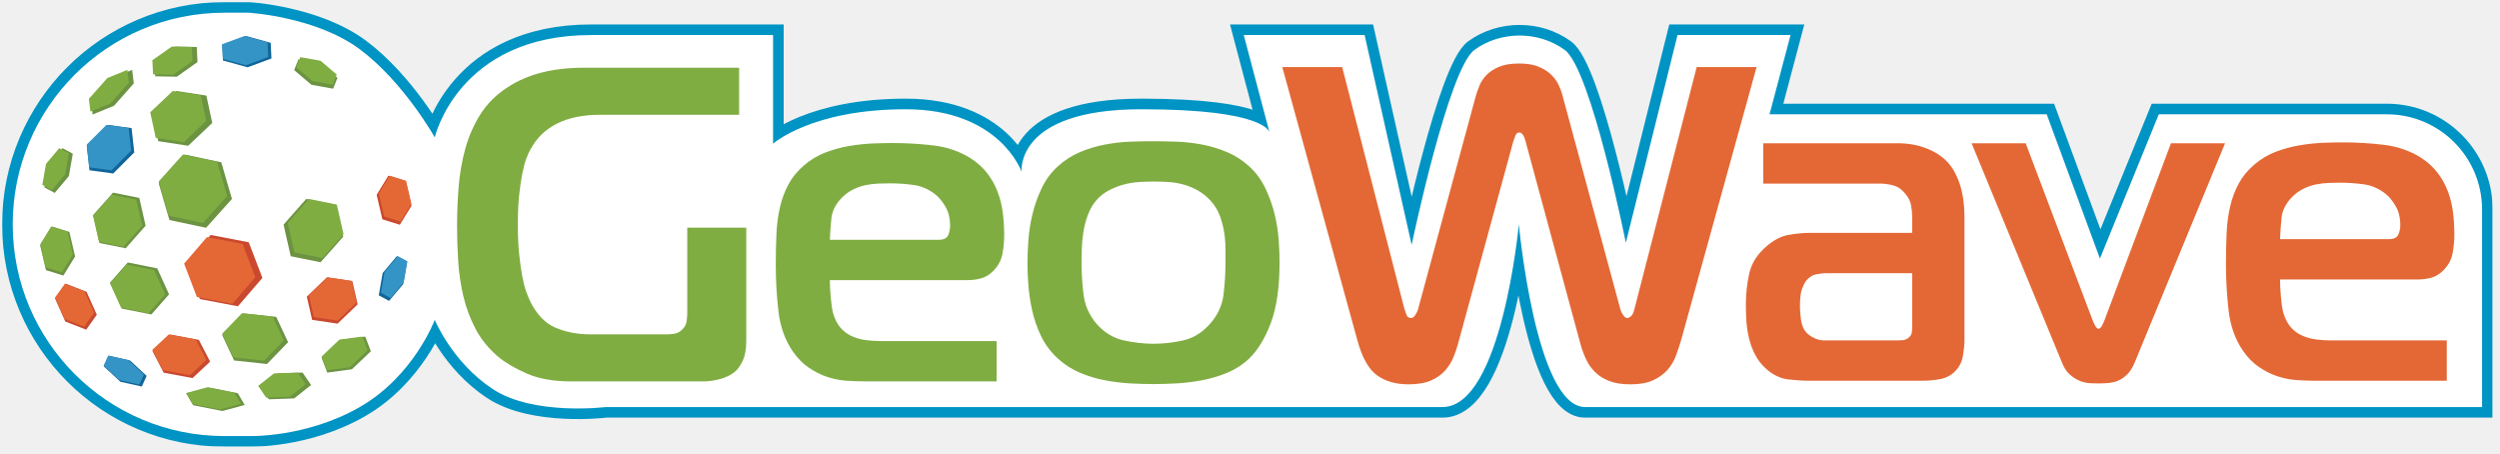
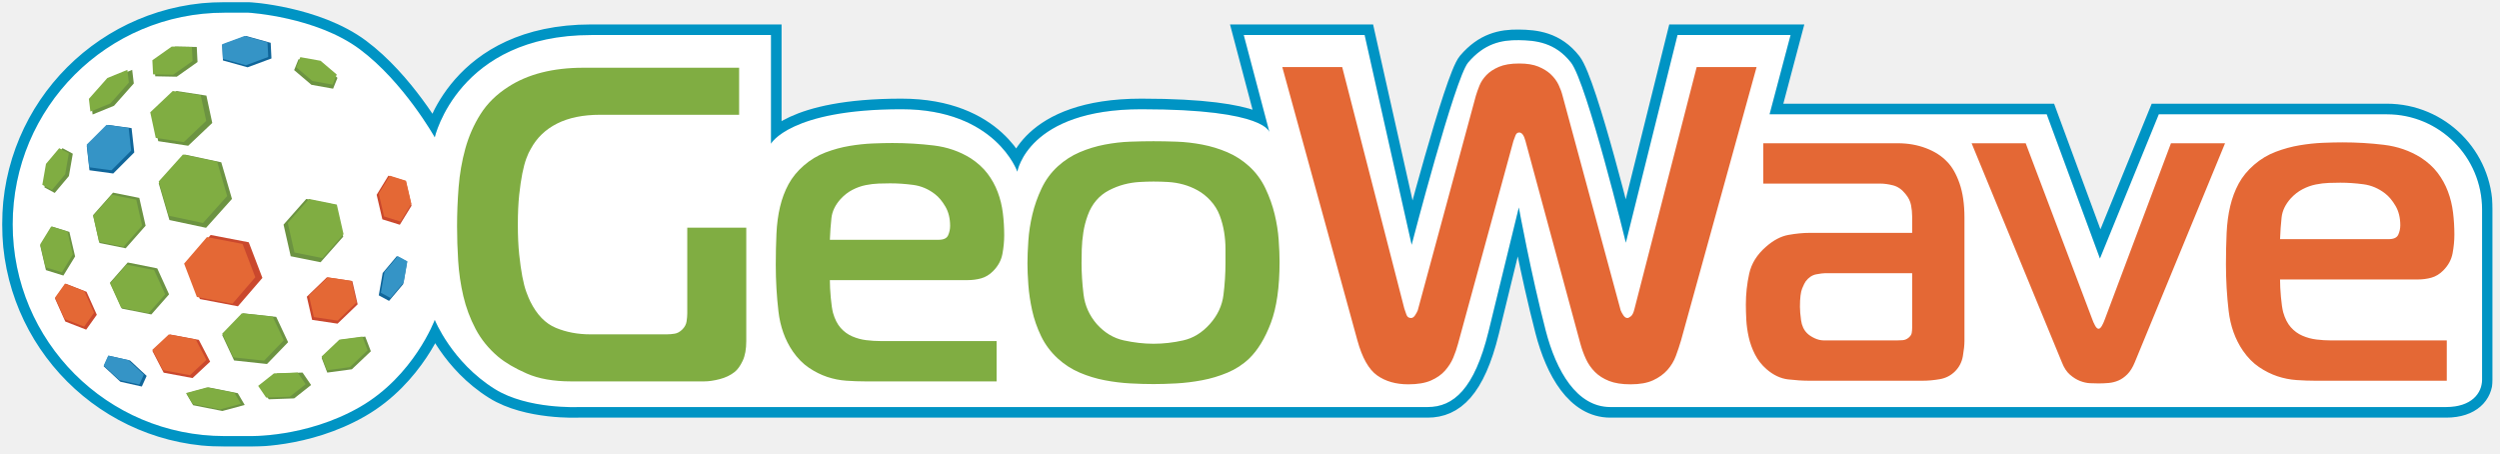
<svg xmlns="http://www.w3.org/2000/svg" xmlns:xlink="http://www.w3.org/1999/xlink" width="1181px" height="214px" viewBox="0 0 1181 214" version="1.1">
  <defs>
-     <path d="M6,106 C6,50.772 50.776,6 106.01,6 L117.467,6 C117.467,6 149.301,7.826 170.041,23.271 C190.781,38.717 205.467,64.881 205.467,64.881 C205.467,64.881 216.504,16.549 279.41,16.549 C291.044,16.549 365.355,16.549 365.355,16.549 L365.355,67.881 C365.355,67.881 383.43,51.604 428.021,51.604 C472.613,51.604 482.781,81.104 482.781,81.104 C482.781,81.104 479.5,51.604 539.41,51.604 C599.32,51.604 600,62.715 600,62.715 L587.781,16.549 L644.91,16.549 L667.133,115.641 C667.133,115.641 684.502,32.512 696.818,23.549 C709.135,14.586 726.93,14.457 739.447,23.549 C751.965,32.641 768.354,114.641 768.354,114.641 L792.779,16.549 L846.207,16.549 L836.281,53.992 L967.262,53.992 L992.41,122.121 L1020.225,53.992 L1128.002,53.992 C1152.853,53.992 1173,74.139 1173,98.989 L1173,192.289 L749.073,192.289 C725.783,192.289 717.783,106.006 717.783,106.006 C717.783,106.006 709.783,192.289 681.739,192.289 L286.329,192.289 C286.329,192.289 252.107,196.54 232.821,183.769 C213.536,170.997 205.467,151.109 205.467,151.109 C205.467,151.109 195.596,177.614 170.041,192.289 C144.486,206.964 117.467,206 117.467,206 L106.01,206 C50.776,206 6,161.225 6,106 L6,106 Z" id="path-1" />
+     <path d="M6,106 C6,50.772 50.776,6 106.01,6 L117.467,6 C117.467,6 149.301,7.826 170.041,23.271 C190.781,38.717 205.467,64.881 205.467,64.881 C205.467,64.881 216.504,16.549 279.41,16.549 C291.044,16.549 364.355,16.549 364.355,16.549 L364.355,67.881 C364.355,67.881 373.253,51.604 426.021,51.604 C470.613,51.604 480.781,81.104 480.781,81.104 C480.781,81.104 485.692,51.604 539.41,51.604 C599.32,51.604 600,62.715 600,62.715 L587.781,16.549 L644.91,16.549 L667.133,115.641 C667.133,115.641 687.611,36.841 693.818,29.549 C701.479,20.549 709.467,18.85 717.783,18.966 C725.689,19.076 734.929,19.966 742.433,29.549 C749.937,39.132 768.354,114.641 768.354,114.641 L792.779,16.549 L846.207,16.549 L836.281,53.992 L967.262,53.992 L992.41,122.121 L1020.225,53.992 L1128.002,53.992 C1152.853,53.992 1173,74.136 1173,98.984 L1173,179.365 C1173,185.769 1168,192.289 1156.01,192.289 L761.002,192.289 C745.119,192.289 735.422,175.158 730.504,156.241 C723.534,129.423 717.783,98.006 717.783,98.006 C717.783,98.006 710.14,129.345 703.479,156.557 C696.818,183.769 686.88,192.289 674.739,192.289 L273.329,192.289 C273.329,192.289 249.328,193.454 233.821,183.769 C213.453,171.047 205.467,151.109 205.467,151.109 C205.467,151.109 195.596,177.614 170.041,192.289 C144.486,206.964 117.467,206 117.467,206 L106.01,206 C50.776,206 6,161.225 6,106 L6,106 Z" id="path-1" />
    <mask id="mask-2" maskContentUnits="userSpaceOnUse" maskUnits="objectBoundingBox" x="-5" y="-5" width="1177" height="210.013">
      <rect x="1" y="1" width="1177" height="210.013" fill="white" />
      <use xlink:href="#path-1" fill="black" />
    </mask>
  </defs>
  <g id="Page-1" stroke="none" stroke-width="1" fill="none" fill-rule="evenodd">
    <g id="geowave-logo">
      <g id="Rectangle-1-Copy">
        <use fill="#FFFFFF" fill-rule="evenodd" xlink:href="#path-1" />
        <use stroke="#0094C4" mask="url(#mask-2)" stroke-width="10" xlink:href="#path-1" />
      </g>
      <polyline id="Fill-3" fill="#CA482D" points="99.31 170.842 99.313 170.842 90.992 178.597 77.356 176.061 72 165.74 72.046 165.74 72.02 165.735 80.313 158 93.966 160.554 99.31 170.842" />
      <polyline id="Fill-4" fill="#CA482D" points="147.501 151.101 147.499 151.102 159.522 152.894 169.017 143.758 166.504 132.785 166.465 132.809 166.484 132.792 154.498 131 145 140.16 147.501 151.101" />
      <polyline id="Fill-5" fill="#CA482D" points="124.01 131.277 124.013 131.277 112.441 144.691 94.461 141.272 88 124.39 88.062 124.387 88.027 124.381 99.559 111 117.562 114.449 124.01 131.277" />
      <polyline id="Fill-6" fill="#CA482D" points="45.748 148.687 45.75 148.688 40.73 155.722 30.871 151.905 26 141.021 26.033 141.025 26.014 141.018 31.016 134 40.889 137.837 45.748 148.687" />
      <polyline id="Fill-7" fill="#CA482D" points="180.7 103.608 180.699 103.61 188.953 106.17 194.49 97.165 191.778 85.552 191.755 85.576 191.765 85.558 183.536 83 178 92.03 180.7 103.608" />
      <polyline id="Fill-8" fill="#E46835" points="120.654 130.95 120.657 130.951 109.843 143.487 93.039 140.292 87 124.514 87.058 124.511 87.025 124.505 97.803 112 114.628 115.224 120.654 130.95" />
      <polyline id="Fill-9" fill="#E46835" points="97.524 170.002 97.527 170.003 89.75 177.25 77.006 174.88 72 165.234 72.044 165.234 72.019 165.229 79.769 158 92.53 160.387 97.524 170.002" />
      <polyline id="Fill-10" fill="#E46835" points="148.337 149.785 148.335 149.786 159.571 151.461 168.446 142.922 166.096 132.667 166.061 132.69 166.078 132.673 154.876 131 146 139.56 148.337 149.785" />
      <polyline id="Fill-11" fill="#E46835" points="44.455 147.726 44.457 147.727 39.765 154.301 30.552 150.734 26 140.561 26.03 140.566 26.013 140.559 30.687 134 39.914 137.586 44.455 147.726" />
      <polyline id="Fill-12" fill="#E46835" points="181.523 102.26 181.522 102.261 189.236 104.654 194.411 96.238 191.877 85.385 191.855 85.407 191.865 85.391 184.174 83 179 91.439 181.523 102.26" />
      <polyline id="Fill-13" fill="#10669A" points="62.183 60.532 62.185 60.53 50.944 59 41 68.93 42.28 80.439 42.319 80.412 42.3 80.432 53.506 81.963 63.454 72.007 62.183 60.532" />
      <polyline id="Fill-14" fill="#10669A" points="69.304 177.574 69.306 177.574 67.019 182.598 56.886 180.33 49 173.015 49.031 173.017 49.011 173.012 51.287 168 61.44 170.282 69.304 177.574" />
      <polyline id="Fill-15" fill="#10669A" points="179.002 139.526 179 139.528 183.862 142.142 190.555 134.203 192.404 123.607 192.381 123.627 192.394 123.611 187.548 121 180.848 128.962 179.002 139.526" />
      <polyline id="Fill-16" fill="#10669A" points="127.922 20.231 127.924 20.23 116.266 17 105 21.158 105.371 28.573 105.414 28.564 105.392 28.572 117.014 31.796 128.286 27.623 127.922 20.231" />
      <polyline id="Fill-17" fill="#3594C6" points="67.976 176.947 67.978 176.948 65.841 181.643 56.37 179.523 49 172.687 49.029 172.689 49.011 172.684 51.138 168 60.627 170.133 67.976 176.947" />
      <polyline id="Fill-18" fill="#3594C6" points="180.002 138.315 180 138.316 184.544 140.759 190.799 133.339 192.527 123.437 192.505 123.456 192.517 123.441 187.989 121 181.727 128.441 180.002 138.315" />
      <polyline id="Fill-19" fill="#3594C6" points="60.796 60.432 60.798 60.431 50.293 59 41 68.281 42.196 79.037 42.232 79.012 42.214 79.03 52.687 80.462 61.985 71.157 60.796 60.432" />
      <polyline id="Fill-20" fill="#3594C6" points="126.422 20.02 126.424 20.019 115.529 17 105 20.886 105.346 27.816 105.386 27.808 105.365 27.816 116.227 30.828 126.762 26.928 126.422 20.02" />
      <polyline id="Fill-21" fill="#6C9341" points="136.15 161.653 136.153 161.653 126.181 171.952 110.627 170.282 105 158.28 105.054 158.275 105.024 158.272 114.962 148 130.535 149.691 136.15 161.653" />
      <polyline id="Fill-22" fill="#6C9341" points="147.01 181.882 147.012 181.882 139.02 188.201 127.031 188.63 123 182.727 123.042 182.72 123.019 182.721 130.984 176.42 142.988 176 147.01 181.882" />
      <polyline id="Fill-23" fill="#6C9341" points="175.266 165.941 175.268 165.94 166.286 174.452 154.668 176.013 152 169.048 152.042 169.036 152.019 169.039 160.972 160.551 172.602 159 175.266 165.941" />
      <polyline id="Fill-24" fill="#6C9341" points="115.649 191.307 115.652 191.308 105.089 194.152 91.281 191.427 88 185.838 88.049 185.843 88.022 185.838 98.55 183 112.373 185.736 115.649 191.307" />
      <polyline id="Fill-25" fill="#6C9341" points="97.538 45.163 97.541 45.16 83.369 43 72 53.744 74.785 66.703 74.831 66.674 74.809 66.695 88.937 68.856 100.309 58.083 97.538 45.163" />
      <polyline id="Fill-26" fill="#6C9341" points="92.987 22.193 92.989 22.191 82.803 22 73 28.916 73.365 36.054 73.402 36.034 73.383 36.048 83.538 36.242 93.347 29.31 92.987 22.193" />
      <polyline id="Fill-27" fill="#6C9341" points="32.79 109.562 32.791 109.56 24.537 107 19 116.005 21.712 127.618 21.735 127.594 21.724 127.612 29.954 130.17 35.49 121.139 32.79 109.562" />
      <polyline id="Fill-28" fill="#6C9341" points="62.469 33.002 62.471 33 52.341 37.129 43 47.657 43.771 54.092 43.807 54.058 43.789 54.078 53.887 49.964 63.233 39.42 62.469 33.002" />
      <polyline id="Fill-29" fill="#6C9341" points="79.894 139.039 79.897 139.039 71.521 148.542 57.593 145.783 52 133.485 52.047 133.485 52.02 133.479 60.367 124 74.313 126.781 79.894 139.039" />
      <polyline id="Fill-30" fill="#6C9341" points="65.833 93.495 65.835 93.493 53.416 91 44 101.626 46.991 114.801 47.03 114.773 47.011 114.794 59.393 117.286 68.81 106.631 65.833 93.495" />
      <polyline id="Fill-31" fill="#6C9341" points="104.57 76.676 104.573 76.673 87.242 73 75 86.606 80.075 103.955 80.126 103.919 80.102 103.946 97.381 107.616 109.624 93.973 104.57 76.676" />
      <polyline id="Fill-32" fill="#6C9341" points="34.403 72.616 34.404 72.614 29.542 70 22.85 77.939 21 88.535 21.024 88.515 21.011 88.531 25.857 91.142 32.557 83.18 34.403 72.616" />
      <polyline id="Fill-33" fill="#6C9341" points="139.002 33.119 139 33.119 141.066 28 151.288 29.824 159.486 36.787 159.455 36.786 159.475 36.79 157.42 41.897 147.177 40.061 139.002 33.119" />
      <polyline id="Fill-34" fill="#6C9341" points="137.384 121.042 137.382 121.044 151.498 123.878 162.2 111.799 158.8 96.825 158.757 96.857 158.777 96.833 144.704 94 134 106.111 137.384 121.042" />
      <polyline id="Fill-35" fill="#80AD42" points="102.636 76.435 102.638 76.433 86.441 73 75 85.716 79.743 101.93 79.791 101.897 79.769 101.921 95.918 105.352 107.358 92.601 102.636 76.435" />
      <polyline id="Fill-36" fill="#80AD42" points="94.867 45.021 94.87 45.019 81.625 43 71 53.041 73.603 65.152 73.646 65.125 73.625 65.145 86.829 67.164 97.458 57.097 94.867 45.021" />
      <polyline id="Fill-37" fill="#80AD42" points="90.68 22.18 90.682 22.179 81.161 22 72 28.463 72.34 35.134 72.375 35.116 72.358 35.128 81.848 35.31 91.015 28.831 90.68 22.18" />
      <polyline id="Fill-38" fill="#80AD42" points="134.112 160.76 134.115 160.76 124.795 170.385 110.259 168.824 105 157.607 105.05 157.603 105.022 157.6 114.31 148 128.864 149.58 134.112 160.76" />
      <polyline id="Fill-39" fill="#80AD42" points="144.439 181.498 144.441 181.498 136.971 187.403 125.767 187.804 122 182.288 122.039 182.281 122.017 182.282 129.462 176.393 140.679 176 144.439 181.498" />
      <polyline id="Fill-40" fill="#80AD42" points="113.84 190.764 113.843 190.765 103.971 193.423 91.067 190.876 88 185.653 88.046 185.658 88.021 185.653 97.86 183 110.778 185.557 113.84 190.764" />
      <polyline id="Fill-41" fill="#80AD42" points="78.07 139.055 78.073 139.056 70.244 147.936 57.228 145.358 52 133.865 52.045 133.864 52.02 133.859 59.82 125 72.854 127.599 78.07 139.055" />
      <polyline id="Fill-42" fill="#80AD42" points="60.194 33.002 60.196 33 50.729 36.86 42 46.699 42.72 52.713 42.754 52.681 42.737 52.7 52.174 48.855 60.909 39.001 60.194 33.002" />
      <polyline id="Fill-43" fill="#80AD42" points="32.525 72.445 32.527 72.443 27.983 70 21.728 77.42 20 87.323 20.022 87.304 20.01 87.318 24.538 89.759 30.8 82.318 32.525 72.445" />
      <polyline id="Fill-44" fill="#80AD42" points="140.002 31.784 140 31.784 141.931 27 151.485 28.704 159.146 35.212 159.117 35.211 159.136 35.214 157.215 39.987 147.643 38.271 140.002 31.784" />
      <polyline id="Fill-45" fill="#80AD42" points="31.887 109.395 31.888 109.393 24.175 107 19 115.416 21.534 126.269 21.556 126.247 21.546 126.263 29.237 128.654 34.411 120.215 31.887 109.395" />
      <polyline id="Fill-46" fill="#80AD42" points="173.744 165.487 173.746 165.486 165.352 173.441 154.493 174.899 152 168.391 152.039 168.379 152.018 168.382 160.384 160.45 171.254 159 173.744 165.487" />
      <polyline id="Fill-47" fill="#80AD42" points="64.405 94.332 64.407 94.33 52.8 92 44 101.931 46.796 114.244 46.831 114.218 46.814 114.237 58.386 116.567 67.188 106.608 64.405 94.332" />
      <polyline id="Fill-48" fill="#80AD42" points="139.163 119.272 139.161 119.274 152.354 121.923 162.356 110.635 159.178 96.64 159.138 96.67 159.157 96.648 146.004 94 136 105.319 139.163 119.272" />
      <path d="M1077.524,112.97 C1077.663,109.303 1077.909,105.881 1078.261,102.706 C1078.613,99.531 1080.058,96.533 1082.594,93.712 C1084.283,91.876 1086.149,90.428 1088.193,89.371 C1090.234,88.313 1092.312,87.572 1094.423,87.149 C1096.537,86.725 1098.58,86.479 1100.551,86.408 C1102.521,86.337 1104.354,86.302 1106.042,86.302 C1109.563,86.302 1113.191,86.55 1116.922,87.045 C1120.655,87.537 1124.07,88.985 1127.169,91.382 C1129.001,92.794 1130.654,94.77 1132.133,97.309 C1133.611,99.848 1134.35,102.881 1134.35,106.411 C1134.35,107.961 1134.034,109.442 1133.399,110.857 C1132.766,112.265 1131.254,112.97 1128.857,112.97 L1077.524,112.97 L1077.524,112.97 Z M1156.322,179.858 L1156.322,160.808 L1101.607,160.808 C1099.354,160.808 1097.066,160.669 1094.74,160.385 C1092.416,160.103 1090.199,159.502 1088.085,158.587 C1085.974,157.669 1084.143,156.327 1082.594,154.562 C1081.043,152.801 1079.846,150.435 1079.002,147.473 C1078.577,145.781 1078.226,143.382 1077.945,140.275 C1077.663,137.171 1077.524,134.421 1077.524,132.02 L1142.59,132.02 C1144.845,132.02 1146.991,131.738 1149.034,131.175 C1151.075,130.612 1152.943,129.481 1154.633,127.789 C1157.026,125.388 1158.506,122.674 1159.068,119.638 C1159.631,116.607 1159.912,113.675 1159.912,110.857 C1159.912,107.327 1159.704,103.835 1159.279,100.38 C1158.858,96.921 1158.046,93.604 1156.851,90.428 C1155.654,87.255 1154.034,84.326 1151.991,81.645 C1149.95,78.964 1147.308,76.567 1144.068,74.45 C1138.858,71.204 1133.047,69.192 1126.64,68.416 C1120.233,67.64 1113.717,67.252 1107.098,67.252 C1104.422,67.252 1101.324,67.321 1097.805,67.465 C1094.284,67.605 1090.621,67.993 1086.817,68.627 C1083.015,69.261 1079.248,70.288 1075.517,71.698 C1071.785,73.108 1068.368,75.155 1065.27,77.836 C1062.174,80.517 1059.742,83.479 1057.98,86.725 C1056.223,89.972 1054.886,93.535 1053.97,97.413 C1053.054,101.294 1052.489,105.529 1052.277,110.114 C1052.069,114.702 1051.96,119.603 1051.96,124.827 C1051.96,132.304 1052.385,139.641 1053.228,146.839 C1054.074,154.036 1056.327,160.312 1059.99,165.676 C1062.242,168.922 1064.779,171.498 1067.596,173.403 C1070.411,175.308 1073.299,176.754 1076.256,177.74 C1079.213,178.727 1082.242,179.328 1085.341,179.541 C1088.439,179.752 1091.396,179.858 1094.213,179.858 L1156.322,179.858 L1156.322,179.858 Z M957.321,67.673 L931.757,67.673 L974.433,171.181 C975.418,173.72 976.686,175.66 978.235,177 C979.784,178.341 981.369,179.328 982.989,179.962 C984.606,180.596 986.191,180.949 987.74,181.022 C989.292,181.093 990.628,181.126 991.753,181.126 C993.302,181.126 994.886,181.058 996.506,180.916 C998.129,180.776 999.675,180.388 1001.154,179.752 C1002.634,179.117 1004.042,178.131 1005.379,176.787 C1006.718,175.448 1007.88,173.578 1008.864,171.181 L1051.54,67.673 L1025.976,67.673 L994.711,150.861 C994.43,151.706 994.008,152.657 993.446,153.717 C992.881,154.775 992.317,155.305 991.753,155.305 C991.19,155.305 990.628,154.775 990.064,153.717 C989.5,152.657 989.077,151.706 988.796,150.861 L957.321,67.673 L957.321,67.673 Z M903.66,129.058 L903.66,154.881 C903.66,155.728 903.589,156.54 903.449,157.316 C903.308,158.09 902.816,158.833 901.971,159.538 C901.125,160.243 900.174,160.631 899.118,160.704 C898.063,160.773 897.182,160.808 896.478,160.808 L862.044,160.808 C860.495,160.808 858.979,160.456 857.503,159.751 C856.022,159.043 854.86,158.267 854.017,157.42 C852.468,155.868 851.516,153.824 851.164,151.282 C850.813,148.744 850.635,146.626 850.635,144.934 C850.635,140.841 850.987,137.949 851.691,136.255 C852.397,134.561 852.959,133.432 853.382,132.869 C854.79,131.033 856.445,129.94 858.346,129.587 C860.247,129.233 861.621,129.058 862.465,129.058 L903.66,129.058 L903.66,129.058 Z M833.311,67.673 L833.311,86.725 L888.449,86.725 C890.423,86.725 892.499,87.007 894.681,87.572 C896.865,88.138 898.802,89.477 900.49,91.595 C901.9,93.287 902.781,95.052 903.133,96.885 C903.485,98.719 903.66,100.484 903.66,102.176 L903.66,110.008 L855.073,110.008 C852.116,110.008 848.838,110.325 845.249,110.961 C841.659,111.596 838.1,113.467 834.579,116.571 C830.355,120.239 827.714,124.47 826.656,129.27 C825.603,134.069 825.074,138.936 825.074,143.876 C825.074,145.99 825.145,148.391 825.284,151.07 C825.424,153.753 825.813,156.502 826.448,159.325 C827.081,162.148 828.066,164.866 829.405,167.476 C830.742,170.086 832.539,172.379 834.792,174.354 C838.03,177.177 841.447,178.8 845.036,179.224 C848.63,179.645 851.972,179.858 855.073,179.858 L908.52,179.858 C911.195,179.858 913.942,179.61 916.759,179.117 C919.576,178.623 921.969,177.388 923.94,175.412 C925.912,173.439 927.147,171.037 927.639,168.214 C928.132,165.392 928.38,162.995 928.38,161.021 L928.38,102.812 C928.38,96.462 927.603,91.065 926.054,86.619 C924.505,82.175 922.533,78.752 920.138,76.355 C917.602,73.672 914.294,71.556 910.21,70.004 C906.125,68.452 901.688,67.673 896.901,67.673 L833.311,67.673 L833.311,67.673 Z M670.01,146.626 C669.729,147.333 669.306,148.107 668.742,148.956 C668.177,149.801 667.545,150.225 666.841,150.225 C665.716,150.225 664.975,149.662 664.623,148.531 C664.271,147.402 663.955,146.486 663.672,145.781 L634.308,31.692 L606,31.692 L641.492,160.808 C643.745,168.993 646.843,174.496 650.785,177.317 C654.731,180.14 659.657,181.55 665.575,181.55 C669.939,181.55 673.496,180.949 676.242,179.752 C678.989,178.552 681.206,177 682.897,175.095 C684.585,173.19 685.889,171.146 686.805,168.957 C687.719,166.771 688.458,164.618 689.023,162.5 L715.219,66.618 C715.5,65.913 715.817,65.064 716.171,64.077 C716.523,63.09 717.12,62.593 717.966,62.593 C719.234,62.593 720.219,63.937 720.923,66.618 L746.907,162.5 C747.611,165.039 748.491,167.441 749.547,169.698 C750.605,171.955 752.012,173.964 753.774,175.729 C755.534,177.494 757.751,178.904 760.429,179.962 C763.105,181.022 766.484,181.55 770.569,181.55 C774.934,181.55 778.49,180.916 781.237,179.645 C783.983,178.375 786.236,176.754 787.998,174.778 C789.757,172.802 791.094,170.58 792.01,168.11 C792.926,165.64 793.736,163.208 794.44,160.808 L830.142,31.692 L801.834,31.692 L772.47,145.781 C772.046,147.613 771.481,148.812 770.78,149.378 C770.076,149.943 769.512,150.225 769.089,150.225 C768.385,150.225 767.752,149.801 767.188,148.956 C766.623,148.107 766.203,147.333 765.92,146.626 L738.457,45.24 C738.034,43.544 737.401,41.816 736.556,40.054 C735.711,38.291 734.513,36.668 732.964,35.184 C731.415,33.703 729.443,32.47 727.049,31.479 C724.656,30.492 721.626,30 717.966,30 C714.022,30 710.818,30.528 708.352,31.588 C705.887,32.645 703.917,33.949 702.436,35.501 C700.96,37.056 699.867,38.712 699.163,40.477 C698.46,42.24 697.895,43.828 697.475,45.24 L670.01,146.626 L670.01,146.626 Z" id="Fill-1" fill="#E46835" />
-       <path d="M511.125,124.288 C511.125,122.452 511.159,120.263 511.23,117.724 C511.3,115.183 511.546,112.54 511.971,109.786 C512.391,107.037 513.095,104.32 514.08,101.639 C515.067,98.956 516.406,96.63 518.095,94.655 C519.785,92.677 521.793,91.089 524.116,89.892 C526.438,88.692 528.799,87.774 531.192,87.14 C533.589,86.506 536.019,86.118 538.482,85.976 C540.947,85.834 543.165,85.765 545.137,85.765 C547.392,85.765 549.713,85.834 552.106,85.976 C554.503,86.118 556.86,86.506 559.185,87.14 C561.509,87.774 563.762,88.692 565.944,89.892 C568.129,91.089 570.134,92.677 571.966,94.655 C573.936,96.77 575.416,99.134 576.401,101.744 C577.388,104.353 578.09,106.999 578.515,109.682 C578.938,112.363 579.15,114.975 579.15,117.514 L579.15,124.288 C579.15,129.224 578.831,134.233 578.198,139.313 C577.565,144.393 575.416,148.981 571.754,153.074 C568.093,157.167 563.904,159.742 559.185,160.799 C554.467,161.857 549.784,162.385 545.137,162.385 C540.629,162.385 535.946,161.857 531.088,160.799 C526.23,159.742 521.968,157.167 518.307,153.074 C514.786,148.981 512.708,144.324 512.075,139.104 C511.442,133.882 511.125,128.944 511.125,124.288 L511.125,124.288 Z M545.137,66.713 C541.757,66.713 538.095,66.784 534.151,66.926 C530.207,67.068 526.195,67.525 522.111,68.301 C518.026,69.077 514.08,70.277 510.278,71.9 C506.476,73.523 503.025,75.745 499.927,78.567 C496.687,81.53 494.118,85.022 492.217,89.045 C490.316,93.067 488.873,97.158 487.888,101.322 C486.901,105.484 486.268,109.611 485.987,113.704 C485.703,117.795 485.562,121.394 485.562,124.498 C485.562,127.319 485.703,130.672 485.987,134.552 C486.268,138.43 486.863,142.455 487.779,146.617 C488.696,150.779 490.105,154.837 492.006,158.788 C493.907,162.737 496.548,166.265 499.927,169.372 C503.025,172.192 506.476,174.416 510.278,176.037 C514.08,177.66 518.026,178.86 522.111,179.636 C526.195,180.414 530.207,180.904 534.151,181.117 C538.095,181.33 541.757,181.434 545.137,181.434 C548.377,181.434 551.966,181.33 555.91,181.117 C559.854,180.904 563.904,180.414 568.058,179.636 C572.212,178.86 576.226,177.66 580.099,176.037 C583.972,174.416 587.387,172.192 590.344,169.372 C594.429,165.42 597.844,159.81 600.593,152.544 C603.337,145.275 604.711,135.648 604.711,123.651 C604.711,120.689 604.57,117.232 604.287,113.278 C604.005,109.329 603.373,105.307 602.385,101.214 C601.401,97.123 599.958,93.067 598.057,89.045 C596.156,85.022 593.584,81.53 590.344,78.567 C587.246,75.745 583.795,73.523 579.993,71.9 C576.189,70.277 572.247,69.077 568.162,68.301 C564.079,67.525 560.066,67.068 556.123,66.926 C552.179,66.784 548.516,66.713 545.137,66.713 L545.137,66.713 Z M392.186,113.278 C392.325,109.611 392.573,106.189 392.925,103.014 C393.277,99.839 394.72,96.841 397.256,94.02 C398.945,92.184 400.813,90.736 402.855,89.679 C404.896,88.621 406.974,87.88 409.085,87.457 C411.199,87.033 413.242,86.787 415.214,86.716 C417.185,86.645 419.016,86.61 420.704,86.61 C424.225,86.61 427.855,86.858 431.584,87.353 C435.317,87.845 438.732,89.293 441.831,91.69 C443.663,93.102 445.316,95.078 446.795,97.617 C448.275,100.156 449.012,103.189 449.012,106.719 C449.012,108.269 448.696,109.751 448.063,111.165 C447.428,112.573 445.916,113.278 443.521,113.278 L392.186,113.278 L392.186,113.278 Z M470.984,180.166 L470.984,161.116 L416.269,161.116 C414.016,161.116 411.728,160.977 409.402,160.693 C407.08,160.411 404.861,159.81 402.747,158.895 C400.636,157.977 398.805,156.635 397.256,154.87 C395.707,153.109 394.51,150.744 393.667,147.781 C393.242,146.089 392.89,143.69 392.607,140.583 C392.325,137.479 392.186,134.73 392.186,132.328 L457.252,132.328 C459.507,132.328 461.654,132.046 463.696,131.483 C465.737,130.92 467.605,129.789 469.295,128.097 C471.688,125.696 473.168,122.982 473.733,119.946 C474.293,116.915 474.576,113.984 474.576,111.165 C474.576,107.635 474.366,104.143 473.941,100.688 C473.52,97.229 472.71,93.912 471.513,90.736 C470.316,87.563 468.696,84.634 466.653,81.953 C464.612,79.273 461.97,76.876 458.732,74.758 C453.52,71.512 447.711,69.501 441.302,68.724 C434.895,67.948 428.379,67.56 421.762,67.56 C419.086,67.56 415.988,67.629 412.467,67.773 C408.946,67.913 405.283,68.301 401.481,68.935 C397.677,69.569 393.91,70.596 390.179,72.006 C386.447,73.416 383.03,75.463 379.932,78.144 C376.836,80.825 374.406,83.787 372.644,87.033 C370.885,90.28 369.548,93.843 368.632,97.721 C367.716,101.602 367.151,105.837 366.941,110.422 C366.731,115.01 366.622,119.911 366.622,125.135 C366.622,132.612 367.047,139.949 367.89,147.147 C368.736,154.345 370.989,160.62 374.654,165.984 C376.905,169.23 379.441,171.807 382.258,173.711 C385.075,175.616 387.961,177.062 390.918,178.048 C393.875,179.035 396.904,179.636 400.003,179.849 C403.101,180.06 406.058,180.166 408.875,180.166 L470.984,180.166 L470.984,180.166 Z M352.68,107.564 L324.795,107.564 L324.795,147.994 C324.795,149.12 324.69,150.391 324.478,151.803 C324.268,153.214 323.597,154.484 322.473,155.613 C321.344,156.742 320.149,157.411 318.881,157.624 C317.613,157.835 316.347,157.941 315.079,157.941 L278.952,157.941 C273.039,157.941 267.616,156.919 262.686,154.87 C257.759,152.826 253.742,148.699 250.644,142.488 C250.08,141.362 249.447,139.845 248.743,137.938 C248.039,136.033 247.406,133.599 246.842,130.636 C246.278,127.674 245.786,124.181 245.361,120.159 C244.941,116.137 244.728,111.445 244.728,106.085 C244.728,100.721 244.941,96.065 245.361,92.113 C245.786,88.162 246.278,84.774 246.842,81.953 C247.406,79.133 248.039,76.767 248.743,74.862 C249.447,72.957 250.153,71.441 250.857,70.312 C253.674,65.09 257.828,61.105 263.319,58.354 C268.812,55.6 275.573,54.225 283.6,54.225 L349.303,54.225 L349.303,32 L275.783,32 C261.278,32 249.376,35.036 240.083,41.102 C234.588,44.63 230.259,48.899 227.09,53.908 C223.921,58.917 221.526,64.35 219.906,70.206 C218.288,76.062 217.233,82.131 216.737,88.41 C216.243,94.69 216,100.861 216,106.93 C216,112.152 216.173,117.585 216.527,123.228 C216.879,128.871 217.689,134.412 218.957,139.845 C220.225,145.275 222.159,150.462 224.764,155.402 C227.373,160.34 230.927,164.713 235.433,168.523 C238.815,171.345 243.321,173.993 248.955,176.461 C254.588,178.931 261.561,180.166 269.869,180.166 L332.824,180.166 C334.935,180.166 337.365,179.814 340.111,179.108 C342.856,178.401 345.217,177.272 347.189,175.72 C348.597,174.592 349.862,172.829 350.991,170.427 C352.115,168.03 352.68,164.926 352.68,161.116 L352.68,107.564 L352.68,107.564 Z" id="Fill-2" fill="#80AD42" />
+       <path d="M511.125,124.288 C511.125,122.452 511.159,120.263 511.23,117.724 C511.3,115.183 511.546,112.54 511.971,109.786 C512.391,107.037 513.095,104.32 514.08,101.639 C515.067,98.956 516.406,96.63 518.095,94.655 C519.785,92.677 521.793,91.089 524.116,89.892 C526.438,88.692 528.799,87.774 531.192,87.14 C533.589,86.506 536.019,86.118 538.482,85.976 C540.947,85.834 543.165,85.765 545.137,85.765 C547.392,85.765 549.713,85.834 552.106,85.976 C554.503,86.118 556.86,86.506 559.185,87.14 C561.509,87.774 563.762,88.692 565.944,89.892 C568.129,91.089 570.134,92.677 571.966,94.655 C573.936,96.77 575.416,99.134 576.401,101.744 C577.388,104.353 578.09,106.999 578.515,109.682 C578.938,112.363 579.15,114.975 579.15,117.514 L579.15,124.288 C579.15,129.224 578.831,134.233 578.198,139.313 C577.565,144.393 575.416,148.981 571.754,153.074 C568.093,157.167 563.904,159.742 559.185,160.799 C554.467,161.857 549.784,162.385 545.137,162.385 C540.629,162.385 535.946,161.857 531.088,160.799 C526.23,159.742 521.968,157.167 518.307,153.074 C514.786,148.981 512.708,144.324 512.075,139.104 C511.442,133.882 511.125,128.944 511.125,124.288 L511.125,124.288 Z M545.137,66.713 C541.757,66.713 538.095,66.784 534.151,66.926 C530.207,67.068 526.195,67.525 522.111,68.301 C518.026,69.077 514.08,70.277 510.278,71.9 C506.476,73.523 503.025,75.745 499.927,78.567 C496.687,81.53 494.118,85.022 492.217,89.045 C490.316,93.067 488.873,97.158 487.888,101.322 C486.901,105.484 486.268,109.611 485.987,113.704 C485.703,117.795 485.562,121.394 485.562,124.498 C485.562,127.319 485.703,130.672 485.987,134.552 C486.268,138.43 486.863,142.455 487.779,146.617 C488.696,150.779 490.105,154.837 492.006,158.788 C493.907,162.737 496.548,166.265 499.927,169.372 C503.025,172.192 506.476,174.416 510.278,176.037 C514.08,177.66 518.026,178.86 522.111,179.636 C526.195,180.414 530.207,180.904 534.151,181.117 C538.095,181.33 541.757,181.434 545.137,181.434 C548.377,181.434 551.966,181.33 555.91,181.117 C559.854,180.904 563.904,180.414 568.058,179.636 C572.212,178.86 576.226,177.66 580.099,176.037 C583.972,174.416 587.387,172.192 590.344,169.372 C594.429,165.42 597.844,159.81 600.593,152.544 C603.337,145.275 604.711,135.648 604.711,123.651 C604.711,120.689 604.57,117.232 604.287,113.278 C604.005,109.329 603.373,105.307 602.385,101.214 C601.401,97.123 599.958,93.067 598.057,89.045 C596.156,85.022 593.584,81.53 590.344,78.567 C587.246,75.745 583.795,73.523 579.993,71.9 C576.189,70.277 572.247,69.077 568.162,68.301 C564.079,67.525 560.066,67.068 556.123,66.926 C552.179,66.784 548.516,66.713 545.137,66.713 L545.137,66.713 Z M392.186,113.278 C392.325,109.611 392.573,106.189 392.925,103.014 C393.277,99.839 394.72,96.841 397.256,94.02 C398.945,92.184 400.813,90.736 402.855,89.679 C404.896,88.621 406.974,87.88 409.085,87.457 C411.199,87.033 413.242,86.787 415.214,86.716 C417.185,86.645 419.016,86.61 420.704,86.61 C424.225,86.61 427.855,86.858 431.584,87.353 C435.317,87.845 438.732,89.293 441.831,91.69 C443.663,93.102 445.316,95.078 446.795,97.617 C448.275,100.156 449.012,103.189 449.012,106.719 C449.012,108.269 448.696,109.751 448.063,111.165 C447.428,112.573 445.916,113.278 443.521,113.278 L392.186,113.278 L392.186,113.278 Z M470.984,180.166 L470.984,161.116 L416.269,161.116 C414.016,161.116 411.728,160.977 409.402,160.693 C407.08,160.411 404.861,159.81 402.747,158.895 C400.636,157.977 398.805,156.635 397.256,154.87 C395.707,153.109 394.51,150.744 393.667,147.781 C393.242,146.089 392.89,143.69 392.607,140.583 C392.325,137.479 392.186,134.73 392.186,132.328 L457.252,132.328 C459.507,132.328 461.654,132.046 463.696,131.483 C465.737,130.92 467.605,129.789 469.295,128.097 C471.688,125.696 473.168,122.982 473.733,119.946 C474.293,116.915 474.576,113.984 474.576,111.165 C474.576,107.635 474.366,104.143 473.941,100.688 C473.52,97.229 472.71,93.912 471.513,90.736 C470.316,87.563 468.696,84.634 466.653,81.953 C464.612,79.273 461.97,76.876 458.732,74.758 C453.52,71.512 447.711,69.501 441.302,68.724 C434.895,67.948 428.379,67.56 421.762,67.56 C419.086,67.56 415.988,67.629 412.467,67.773 C408.946,67.913 405.283,68.301 401.481,68.935 C397.677,69.569 393.91,70.596 390.179,72.006 C386.447,73.416 383.03,75.463 379.932,78.144 C376.836,80.825 374.406,83.787 372.644,87.033 C370.885,90.28 369.548,93.843 368.632,97.721 C367.716,101.602 367.151,105.837 366.941,110.422 C366.731,115.01 366.622,119.911 366.622,125.135 C366.622,132.612 367.047,139.949 367.89,147.147 C368.736,154.345 370.989,160.62 374.654,165.984 C376.905,169.23 379.441,171.807 382.258,173.711 C385.075,175.616 387.961,177.062 390.918,178.048 C393.875,179.035 396.904,179.636 400.003,179.849 C403.101,180.06 406.058,180.166 408.875,180.166 L470.984,180.166 L470.984,180.166 Z M324.795,107.564 L324.795,147.994 C324.795,149.12 324.69,150.391 324.478,151.803 C324.268,153.214 323.597,154.484 322.473,155.613 C321.344,156.742 320.149,157.411 318.881,157.624 C317.613,157.835 316.347,157.941 315.079,157.941 L278.952,157.941 C273.039,157.941 267.616,156.919 262.686,154.87 C257.759,152.826 253.742,148.699 250.644,142.488 C250.08,141.362 249.447,139.845 248.743,137.938 C248.039,136.033 247.406,133.599 246.842,130.636 C246.278,127.674 245.786,124.181 245.361,120.159 C244.941,116.137 244.728,111.445 244.728,106.085 C244.728,100.721 244.941,96.065 245.361,92.113 C245.786,88.162 246.278,84.774 246.842,81.953 C247.406,79.133 248.039,76.767 248.743,74.862 C249.447,72.957 250.153,71.441 250.857,70.312 C253.674,65.09 257.828,61.105 263.319,58.354 C268.812,55.6 275.573,54.225 283.6,54.225 L349.303,54.225 L349.303,32 L275.783,32 C261.278,32 249.376,35.036 240.083,41.102 C234.588,44.63 230.259,48.899 227.09,53.908 C223.921,58.917 221.526,64.35 219.906,70.206 C218.288,76.062 217.233,82.131 216.737,88.41 C216.243,94.69 216,100.861 216,106.93 C216,112.152 216.173,117.585 216.527,123.228 C216.879,128.871 217.689,134.412 218.957,139.845 C220.225,145.275 222.159,150.462 224.764,155.402 C227.373,160.34 230.927,164.713 235.433,168.523 C238.815,171.345 243.321,173.993 248.955,176.461 C254.588,178.931 261.561,180.166 269.869,180.166 L332.824,180.166 C334.935,180.166 337.365,179.814 340.111,179.108 C342.856,178.401 345.217,177.272 347.189,175.72 C348.597,174.592 349.862,172.829 350.991,170.427 C352.115,168.03 352.68,164.926 352.68,161.116 L352.68,107.564 L324.795,107.564 Z" id="Fill-2" fill="#80AD42" />
    </g>
  </g>
</svg>
